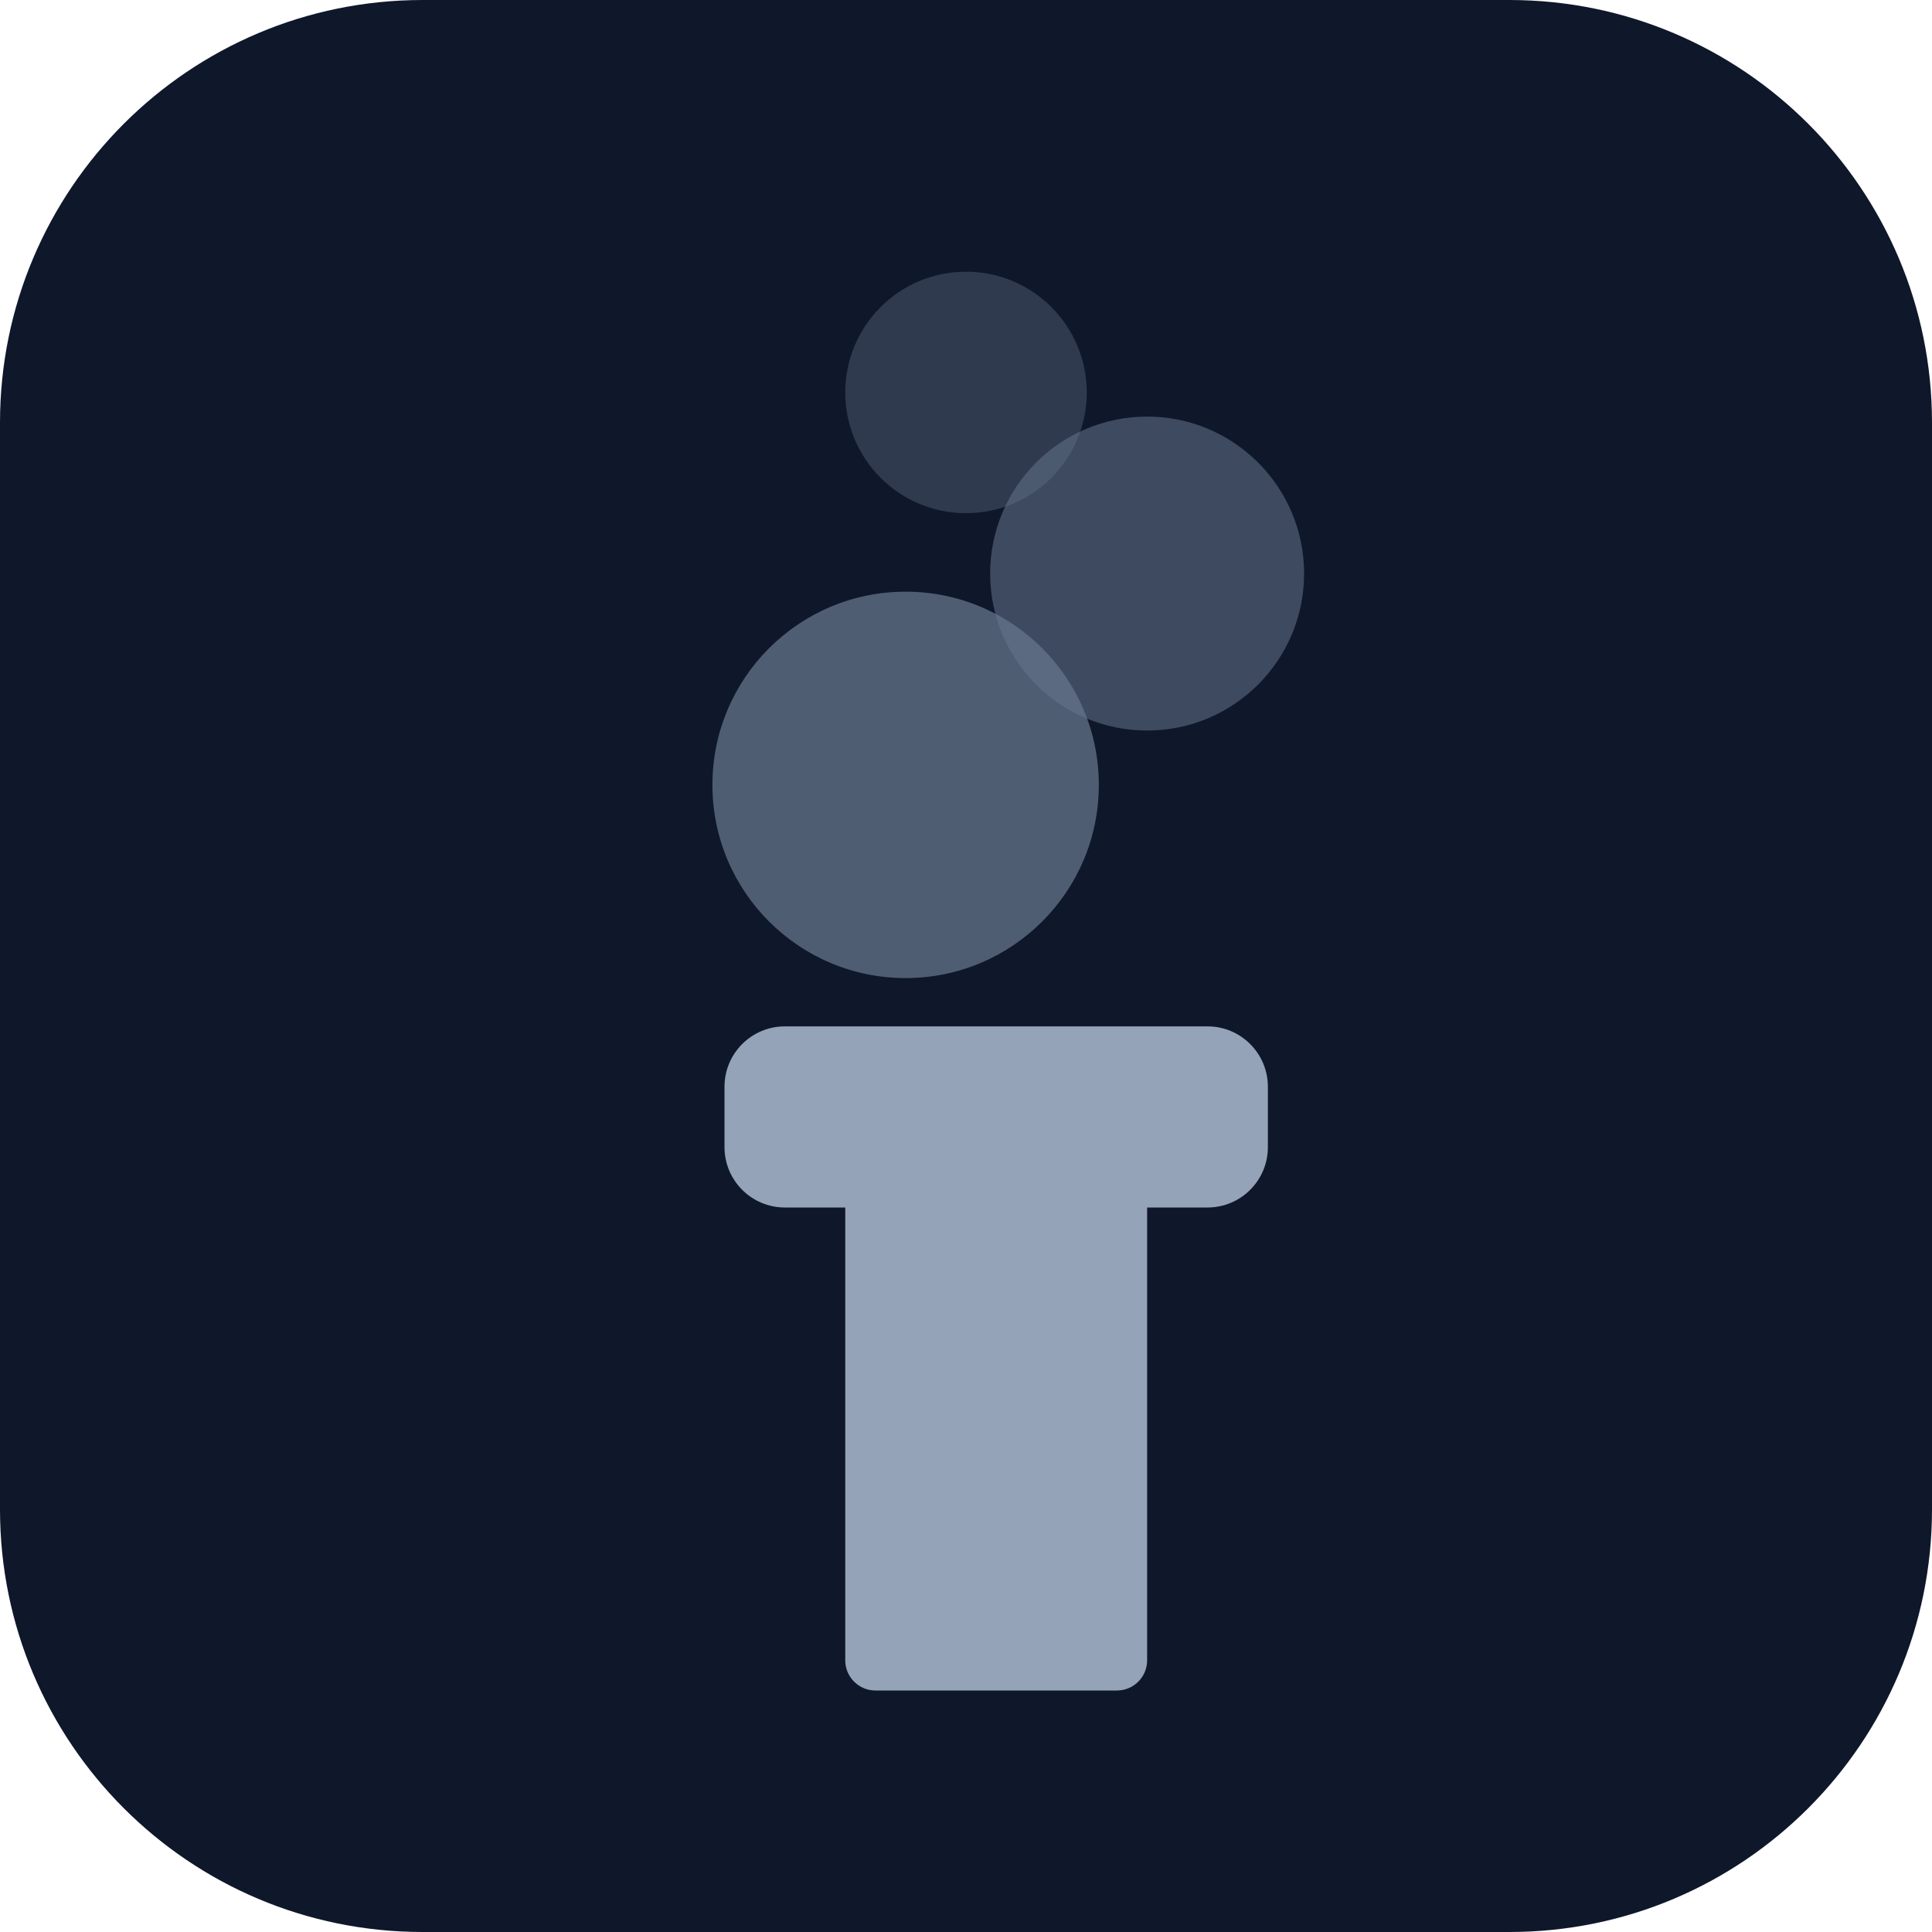
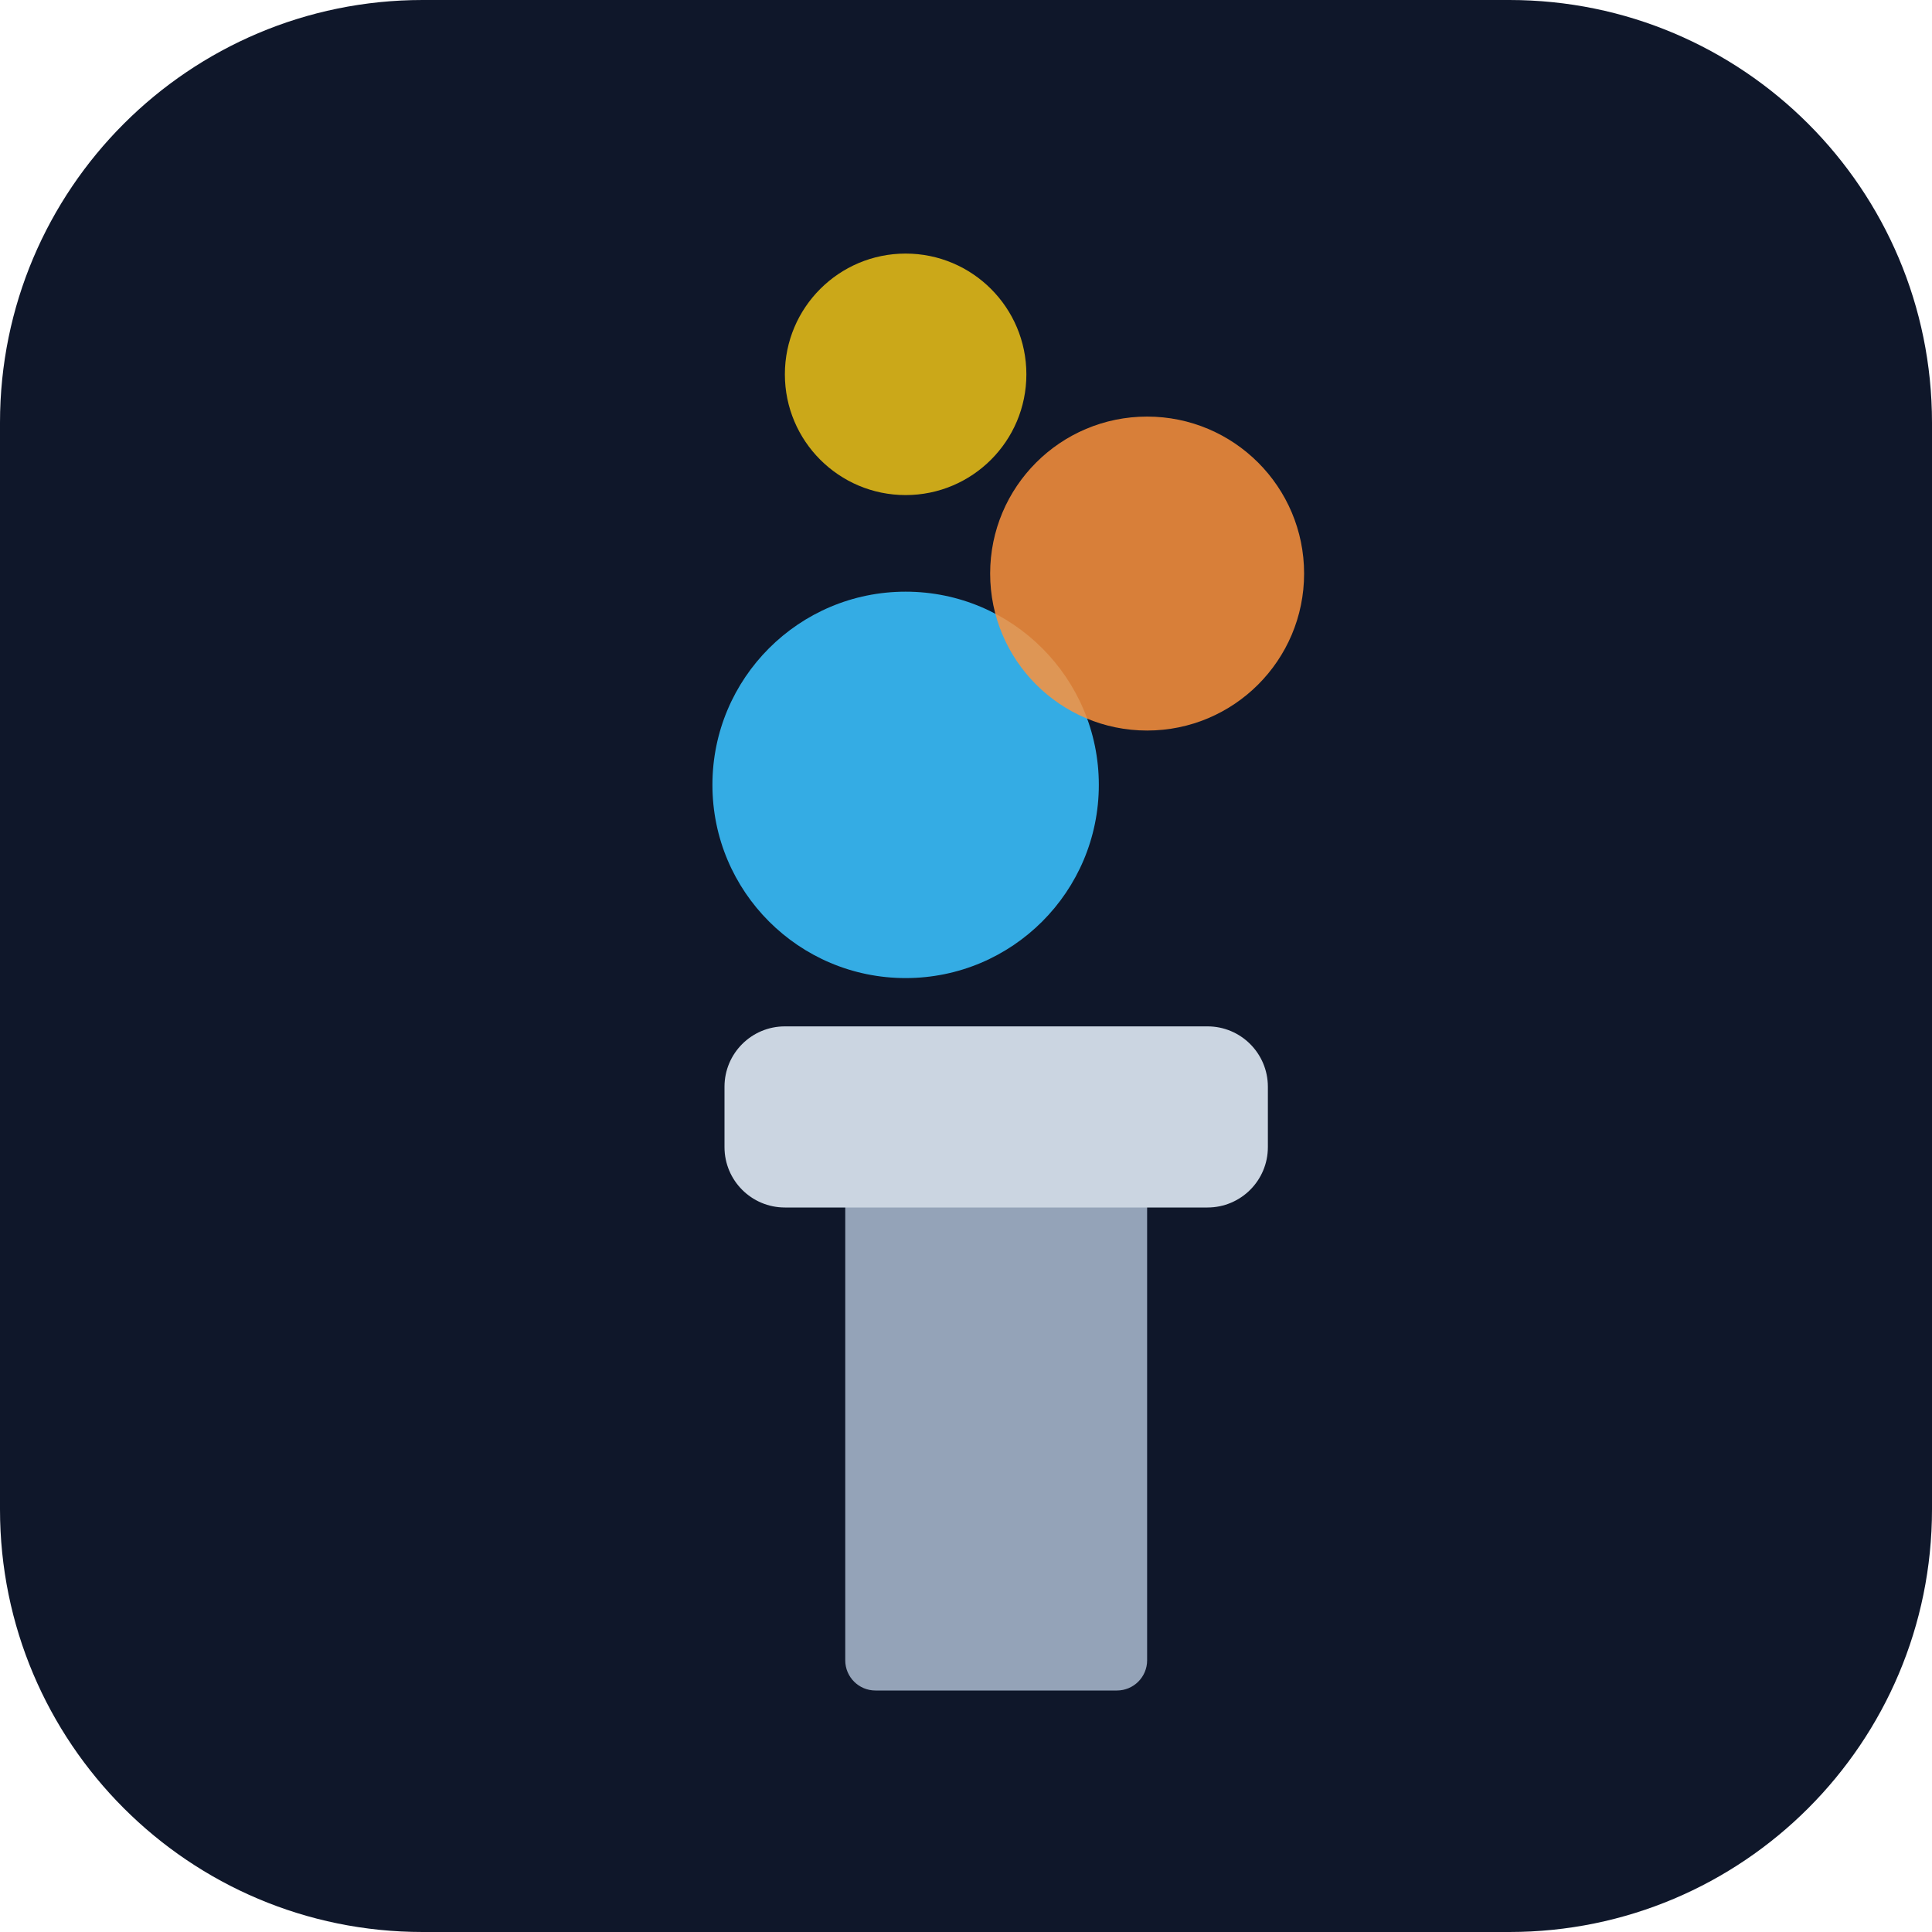
<svg xmlns="http://www.w3.org/2000/svg" viewBox="0 0 32 32">
  <rect width="32" height="32" rx="7" fill="#0f172a" />
  <rect x="14" y="19" width="5" height="9" rx="0.5" fill="#94a3b8" />
-   <rect x="12" y="17" width="9" height="3" rx="1" fill="#94a3b8" />
-   <circle cx="15" cy="13" r="3.2" fill="#64748b" opacity="0.75" />
-   <circle cx="19" cy="9.5" r="2.6" fill="#64748b" opacity="0.55" />
-   <circle cx="16" cy="6.5" r="2" fill="#64748b" opacity="0.38" />
+   <rect x="12" y="17" width="9" height="3" rx="1" fill="#cbd5e1" />
+   <circle cx="15" cy="13" r="3.2" fill="#38bdf8" opacity="0.9" />
+   <circle cx="19" cy="9.5" r="2.6" fill="#fb923c" opacity="0.85" />
+   <circle cx="15" cy="6.2" r="2" fill="#facc15" opacity="0.8" />
</svg>
